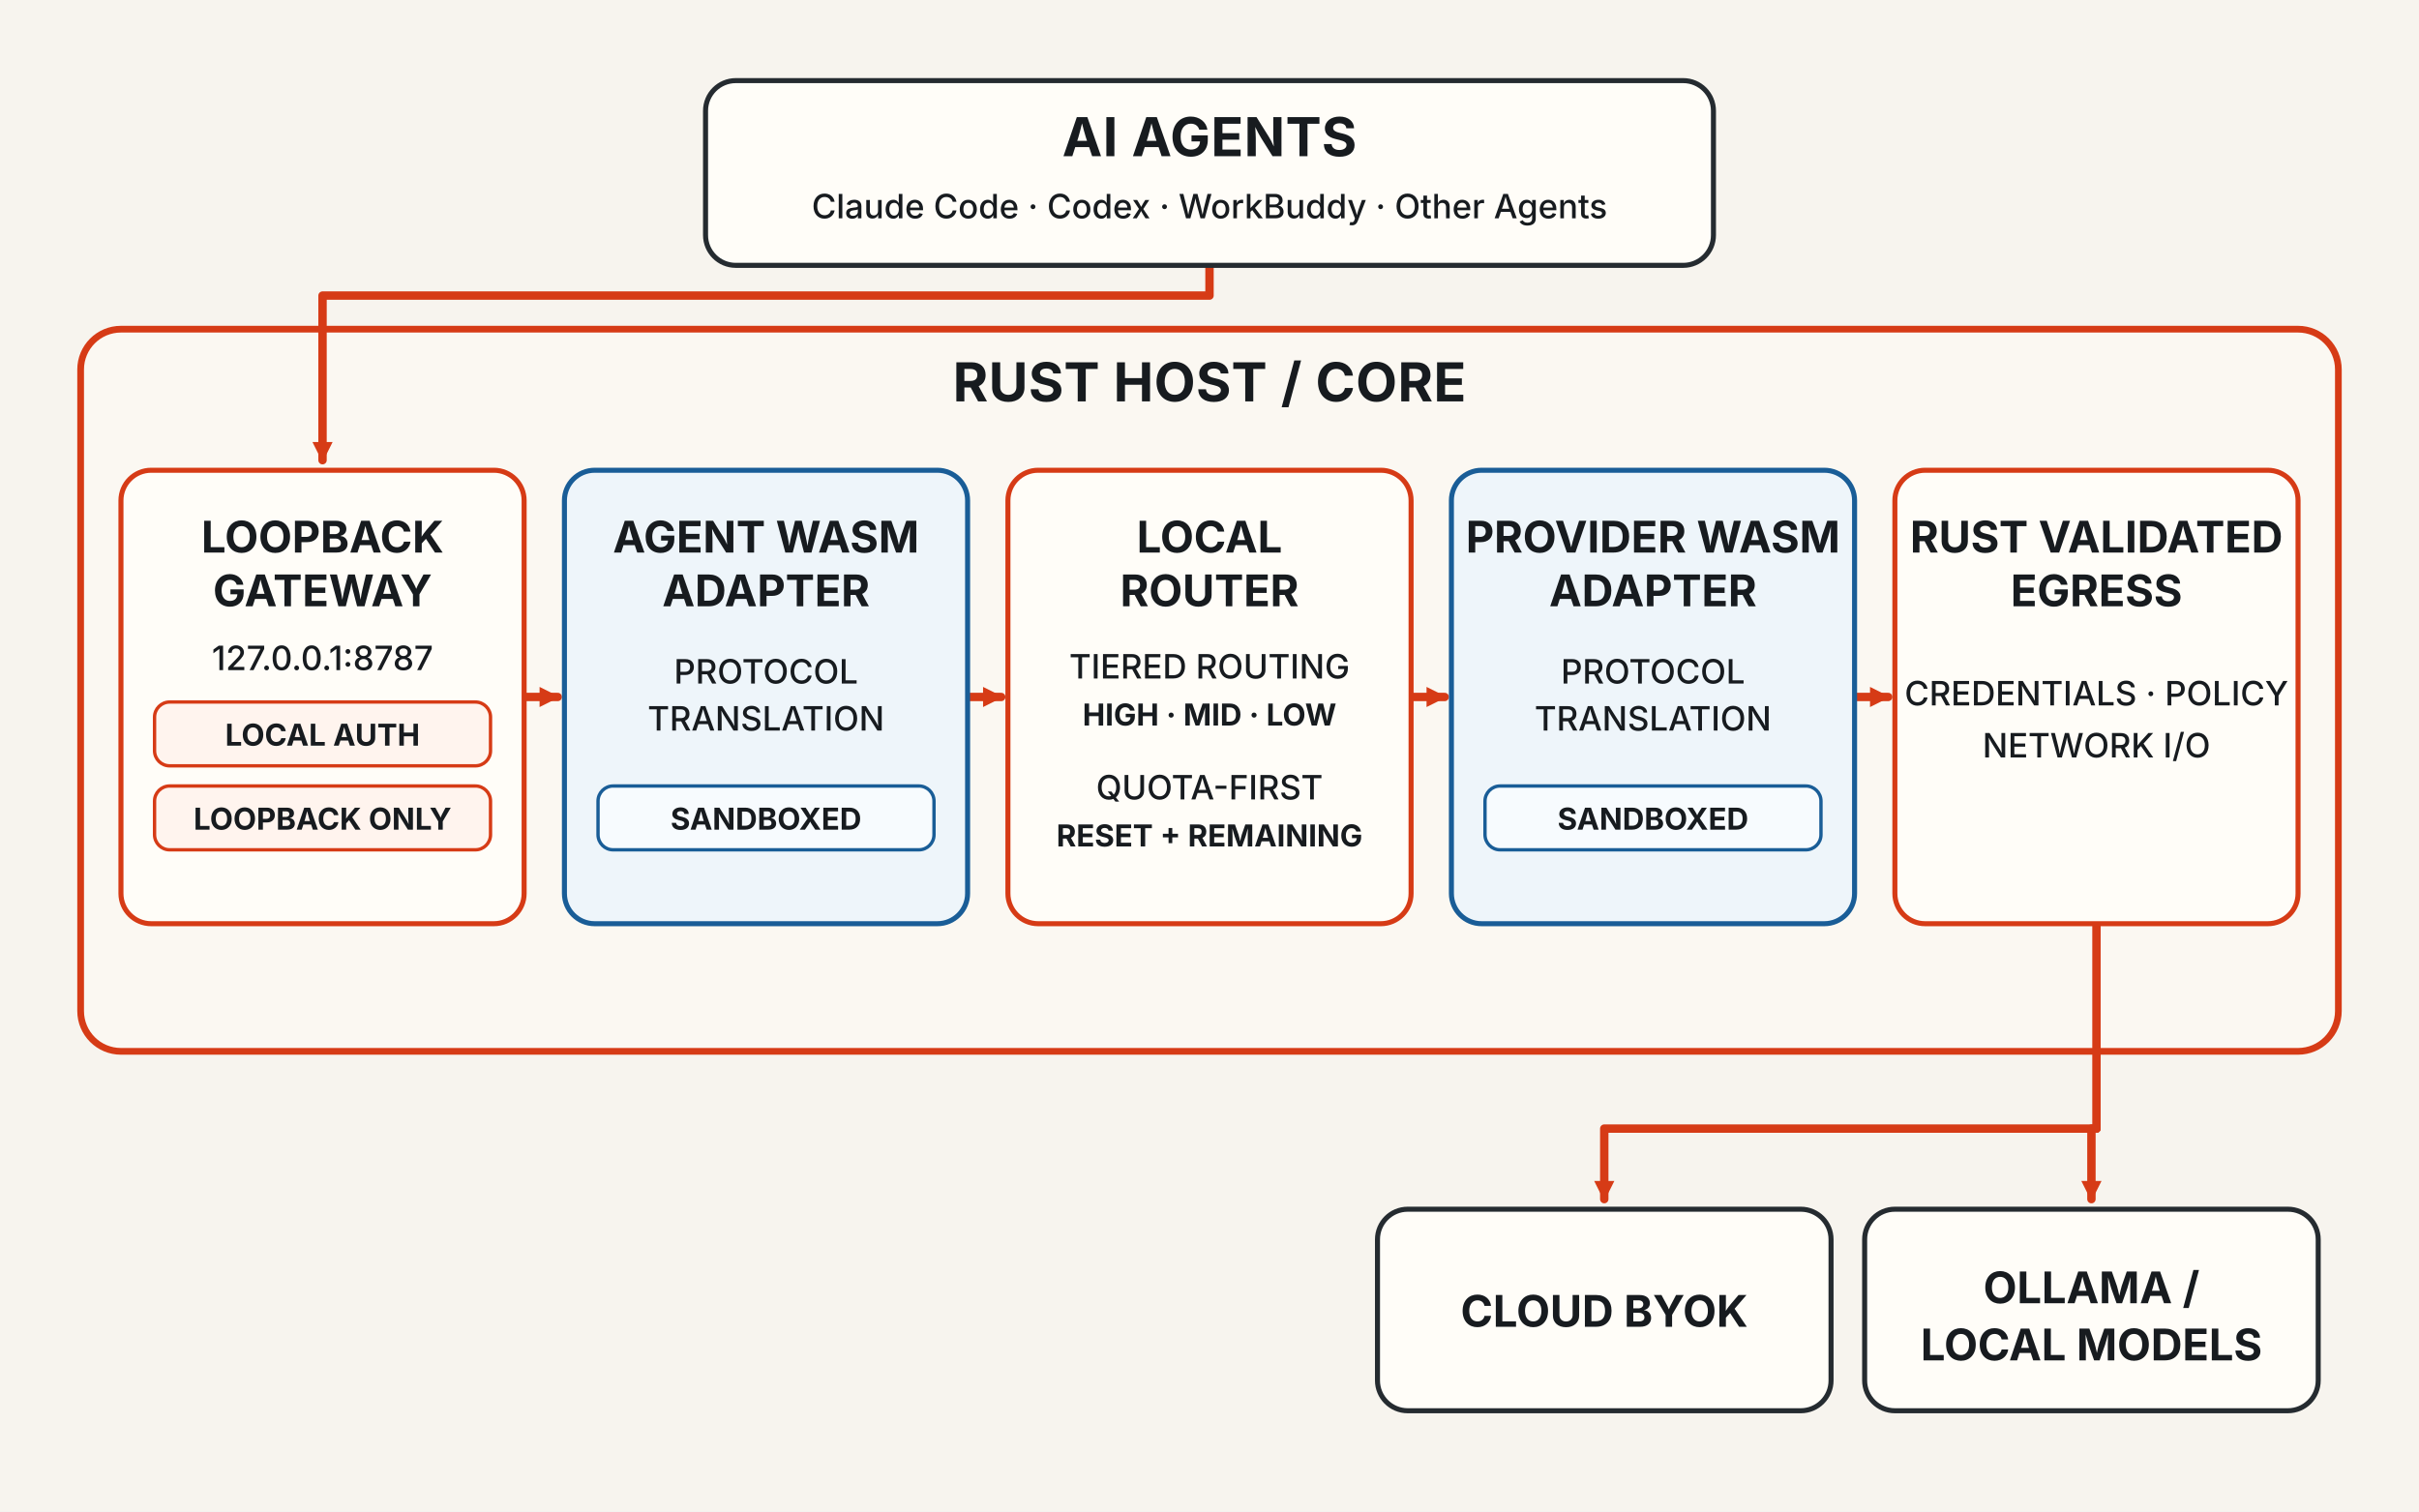
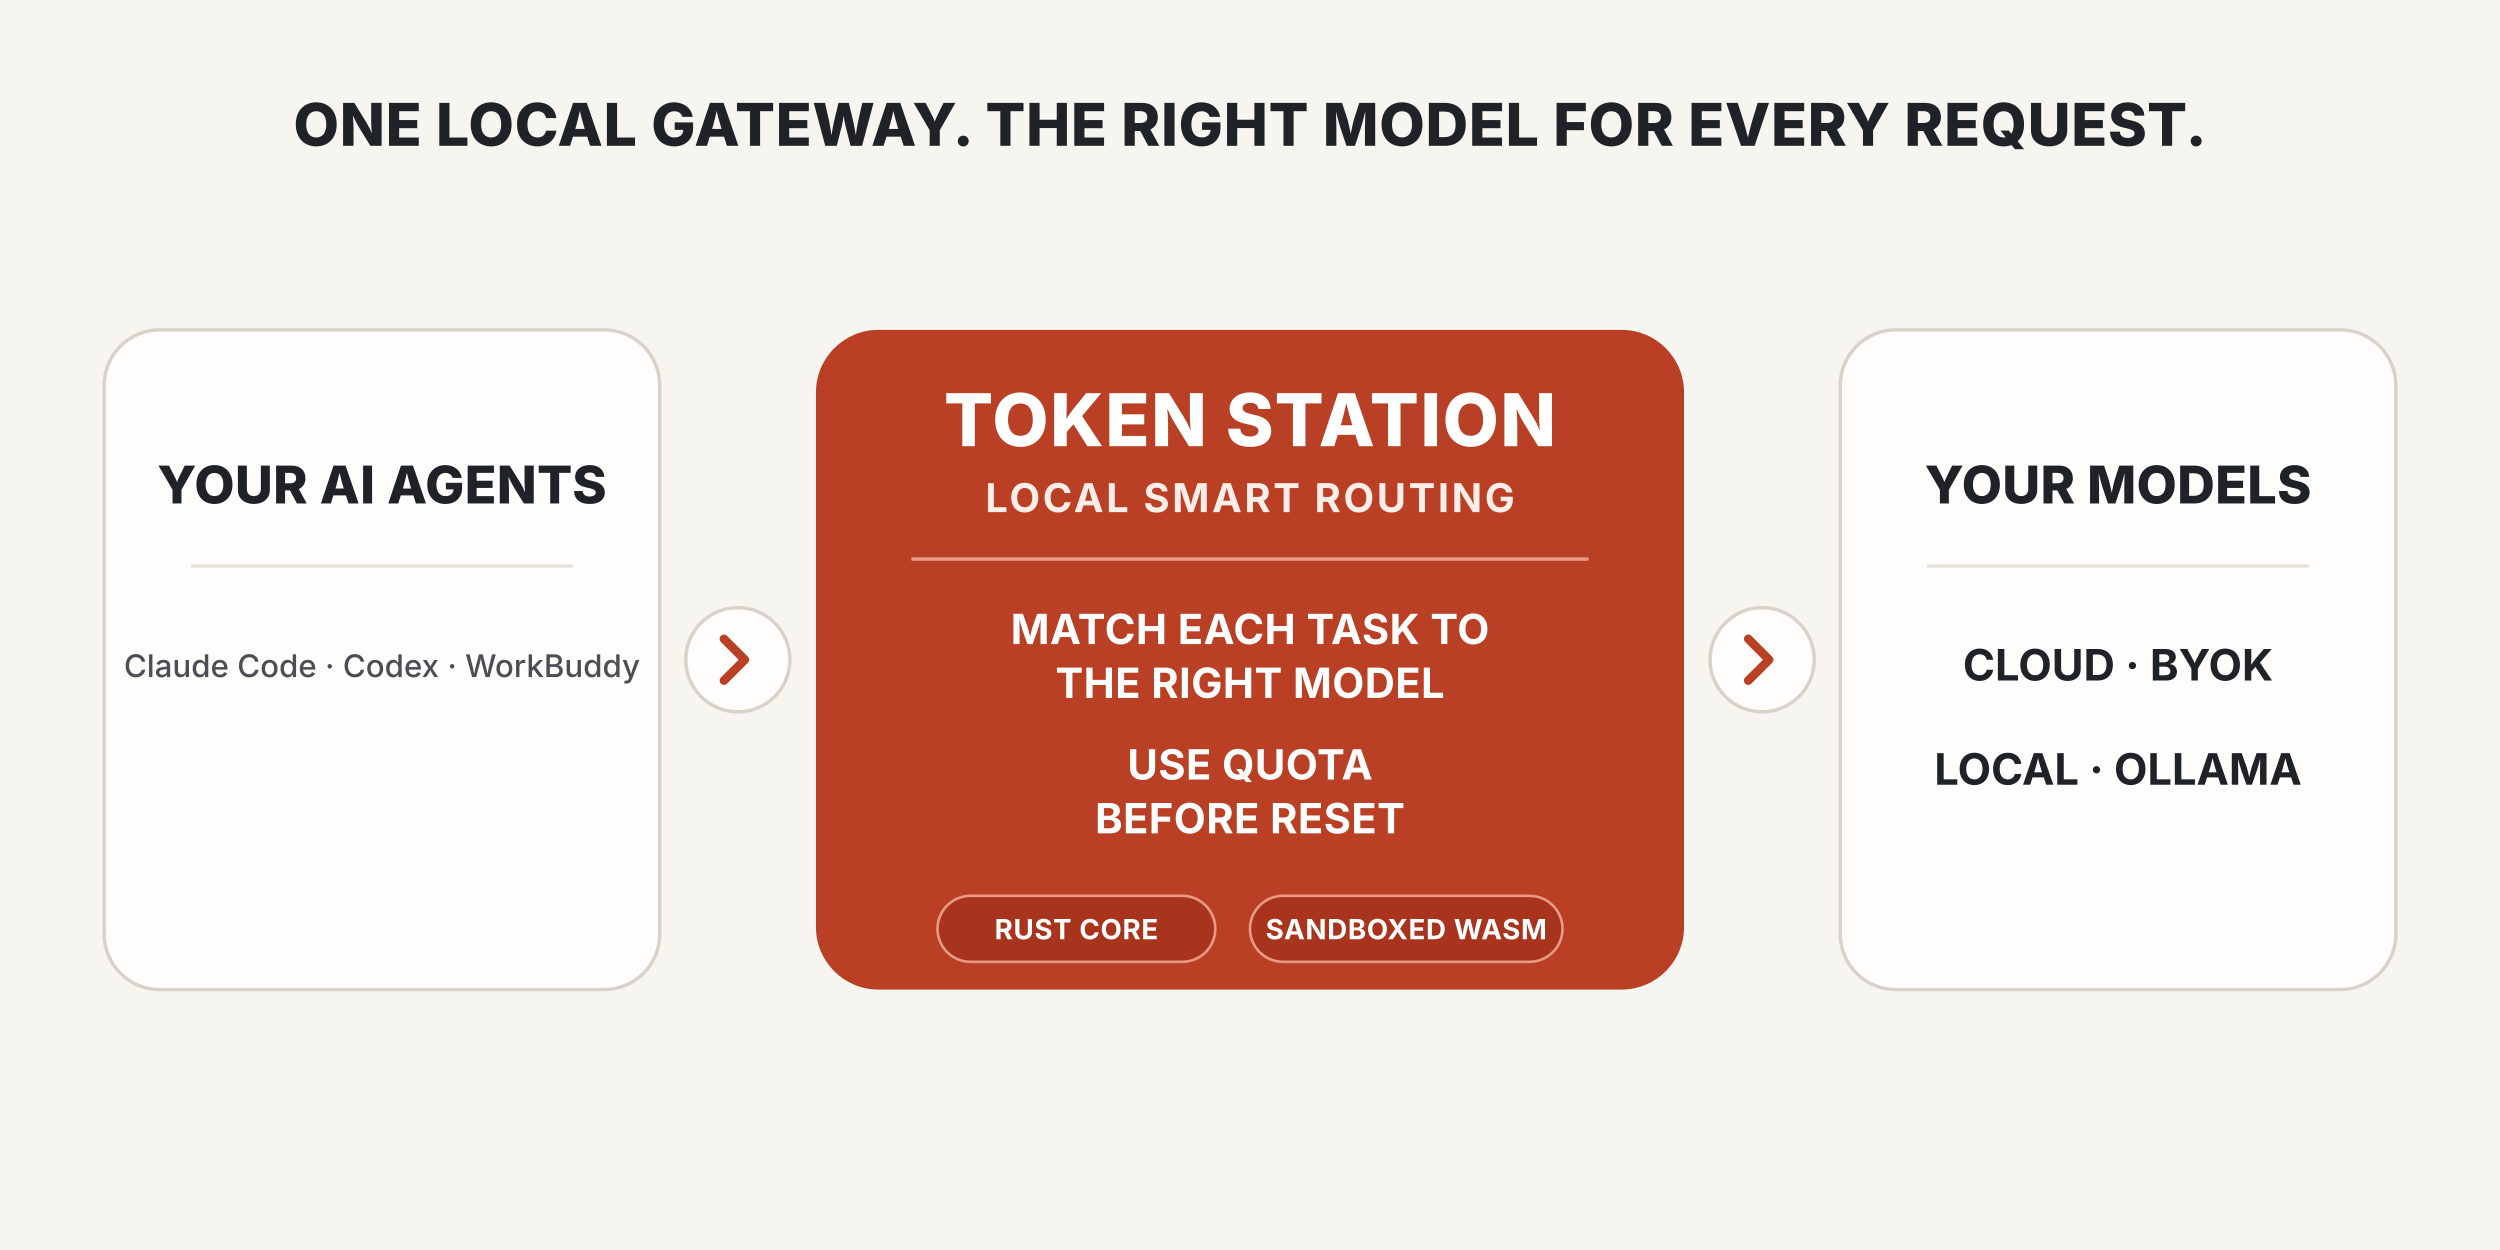
- <svg xmlns="http://www.w3.org/2000/svg" viewBox="0 0 1440 900" role="img" aria-label="Token Station request routing architecture">
-   <defs>
-     <marker id="arrow" viewBox="0 0 10 10" refX="9" refY="5" markerUnits="userSpaceOnUse" markerWidth="12" markerHeight="12" orient="auto-start-reverse">
-       <path d="M 0 0 L 10 5 L 0 10 z" fill="#D63B16" />
-     </marker>
-     <style>
-       .text{font-family:system-ui,-apple-system,"Segoe UI",sans-serif;fill:#171B1F;text-anchor:middle}
-       .title{font-size:32px;font-weight:750;letter-spacing:.3px}
-       .card-title{font-size:26px;font-weight:750}
-       .detail{font-size:20px;font-weight:550}
-       .tag{font-size:18px;font-weight:700}
-       .host{fill:#FBF8F2;stroke:#D63B16;stroke-width:4}
-       .rust-card{fill:#FFFDF8;stroke:#D63B16;stroke-width:3}
-       .wasm-card{fill:#EEF5FA;stroke:#195D97;stroke-width:3}
-       .external{fill:#FFFDF8;stroke:#252B30;stroke-width:3}
-       .rust-tag{fill:#FFF4EE;stroke:#D63B16;stroke-width:2}
-       .wasm-tag{fill:#F7FBFE;stroke:#195D97;stroke-width:2}
-       .flow{fill:none;stroke:#D63B16;stroke-width:5;stroke-linecap:round;stroke-linejoin:round}
-     </style>
-   </defs>
-   <rect width="1440" height="900" fill="#F7F4EE" />
-   <rect class="host" x="48" y="196" width="1344" height="430" rx="24" />
-   <path class="flow" d="M720 158 V176 H192 V274" marker-end="url(#arrow)" />
-   <path class="flow" d="M312 415 H332" marker-end="url(#arrow)" />
-   <path class="flow" d="M576 415 H596" marker-end="url(#arrow)" />
-   <path class="flow" d="M840 415 H860" marker-end="url(#arrow)" />
-   <path class="flow" d="M1104 415 H1124" marker-end="url(#arrow)" />
-   <path class="flow" d="M1248 550 V672" />
-   <path class="flow" d="M1248 672 H955 V714" marker-end="url(#arrow)" />
-   <path class="flow" d="M1248 672 H1245 V714" marker-end="url(#arrow)" />
-   <rect class="external" x="420" y="48" width="600" height="110" rx="18" />
-   <text class="text title" x="720" y="93">AI AGENTS</text>
-   <text class="text detail" x="720" y="130">Claude Code · Codex · WorkBuddy · Other Agents</text>
-   <text class="text title" x="720" y="239" fill="#D63B16">RUST HOST / CORE</text>
-   <rect class="rust-card" x="72" y="280" width="240" height="270" rx="18" />
-   <text class="text card-title" x="192" y="329">LOOPBACK</text>
-   <text class="text card-title" x="192" y="361">GATEWAY</text>
-   <text class="text detail" x="192" y="399">127.0.0.1:8787</text>
-   <rect class="rust-tag" x="92" y="418" width="200" height="38" rx="9" />
-   <text class="text tag" x="192" y="444" fill="#B92F12">LOCAL AUTH</text>
-   <rect class="rust-tag" x="92" y="468" width="200" height="38" rx="9" />
-   <text class="text tag" x="192" y="494" fill="#B92F12">LOOPBACK ONLY</text>
-   <rect class="wasm-card" x="336" y="280" width="240" height="270" rx="18" />
-   <text class="text card-title" x="456" y="329">AGENT WASM</text>
-   <text class="text card-title" x="456" y="361">ADAPTER</text>
-   <text class="text detail" x="456" y="407">PROTOCOL</text>
-   <text class="text detail" x="456" y="435">TRANSLATION</text>
-   <rect class="wasm-tag" x="356" y="468" width="200" height="38" rx="9" />
-   <text class="text tag" x="456" y="494" fill="#195D97">SANDBOXED</text>
-   <rect class="rust-card" x="600" y="280" width="240" height="270" rx="18" />
-   <text class="text card-title" x="720" y="329">LOCAL</text>
-   <text class="text card-title" x="720" y="361">ROUTER</text>
-   <text class="text detail" x="720" y="404">TIERED ROUTING</text>
-   <text class="text tag" x="720" y="432" fill="#B92F12">HIGH · MID · LOW</text>
-   <text class="text detail" x="720" y="476">QUOTA-FIRST</text>
-   <text class="text tag" x="720" y="504" fill="#B92F12">RESET + REMAINING</text>
-   <rect class="wasm-card" x="864" y="280" width="240" height="270" rx="18" />
-   <text class="text card-title" x="984" y="329">PROVIDER WASM</text>
-   <text class="text card-title" x="984" y="361">ADAPTER</text>
-   <text class="text detail" x="984" y="407">PROTOCOL</text>
-   <text class="text detail" x="984" y="435">TRANSLATION</text>
-   <rect class="wasm-tag" x="884" y="468" width="200" height="38" rx="9" />
-   <text class="text tag" x="984" y="494" fill="#195D97">SANDBOXED</text>
-   <rect class="rust-card" x="1128" y="280" width="240" height="270" rx="18" />
-   <text class="text card-title" x="1248" y="329">RUST VALIDATED</text>
-   <text class="text card-title" x="1248" y="361">EGRESS</text>
-   <text class="text detail" x="1248" y="420">CREDENTIALS · POLICY</text>
-   <text class="text detail" x="1248" y="451">NETWORK I/O</text>
-   <rect class="external" x="820" y="720" width="270" height="120" rx="18" />
-   <text class="text card-title" x="955" y="790">CLOUD BYOK</text>
-   <rect class="external" x="1110" y="720" width="270" height="120" rx="18" />
-   <text class="text card-title" x="1245" y="776">OLLAMA /</text>
-   <text class="text card-title" x="1245" y="810">LOCAL MODELS</text>
+ <svg xmlns="http://www.w3.org/2000/svg" viewBox="0 0 1440 720" role="img" aria-label="How Token Station works">
+   <style>
+     .text{font-family:system-ui,-apple-system,"Segoe UI",sans-serif;text-anchor:middle}
+     .headline{font-size:34px;font-weight:760;letter-spacing:.4px;fill:#1F2328}
+     .card-title{font-size:30px;font-weight:760;letter-spacing:.2px;fill:#1F2328}
+     .body{font-size:18px;font-weight:520;fill:#4A4F55}
+     .center-title{font-size:42px;font-weight:800;letter-spacing:.8px;fill:#FFFFFF}
+     .center-subtitle{font-size:23px;font-weight:700;letter-spacing:1.5px;fill:#FFEDE7}
+     .value{font-size:24px;font-weight:680;letter-spacing:.25px;fill:#FFFFFF}
+     .pill-text{font-size:16px;font-weight:750;letter-spacing:.35px;fill:#FFFFFF}
+     .destination{font-size:25px;font-weight:700;fill:#1F2328}
+   </style>
+   <rect width="1440" height="720" fill="#F7F5F0" />
+   <text class="text headline" x="720" y="84">ONE LOCAL GATEWAY. THE RIGHT MODEL FOR EVERY REQUEST.</text>
+   <rect x="60" y="190" width="320" height="380" rx="32" fill="#FFFDFC" stroke="#D8D3CA" stroke-width="2" />
+   <rect x="470" y="190" width="500" height="380" rx="36" fill="#B94024" />
+   <rect x="1060" y="190" width="320" height="380" rx="32" fill="#FFFDFC" stroke="#D8D3CA" stroke-width="2" />
+   <circle cx="425" cy="380" r="30" fill="#FFFDFC" stroke="#D8D3CA" stroke-width="2" />
+   <path d="M417 368 L429 380 L417 392" fill="none" stroke="#B94024" stroke-width="5" stroke-linecap="round" stroke-linejoin="round" />
+   <circle cx="1015" cy="380" r="30" fill="#FFFDFC" stroke="#D8D3CA" stroke-width="2" />
+   <path d="M1007 368 L1019 380 L1007 392" fill="none" stroke="#B94024" stroke-width="5" stroke-linecap="round" stroke-linejoin="round" />
+   <text class="text card-title" x="220" y="290">YOUR AI AGENTS</text>
+   <line x1="110" y1="326" x2="330" y2="326" stroke="#E5E1DA" stroke-width="2" />
+   <text class="text body" x="220" y="390">Claude Code · Codex · WorkBuddy</text>
+   <text class="text center-title" x="720" y="257">TOKEN STATION</text>
+   <text class="text center-subtitle" x="720" y="295">LOCAL SMART ROUTING</text>
+   <line x1="525" y1="322" x2="915" y2="322" stroke="#E99A84" stroke-width="2" />
+   <text class="text value" x="720" y="371">MATCH EACH TASK TO</text>
+   <text class="text value" x="720" y="402">THE RIGHT MODEL</text>
+   <text class="text value" x="720" y="449">USE QUOTA</text>
+   <text class="text value" x="720" y="480">BEFORE RESET</text>
+   <rect x="540" y="516" width="160" height="38" rx="19" fill="#A9341D" stroke="#E99A84" stroke-width="1.5" />
+   <text class="text pill-text" x="620" y="541">RUST CORE</text>
+   <rect x="720" y="516" width="180" height="38" rx="19" fill="#A9341D" stroke="#E99A84" stroke-width="1.5" />
+   <text class="text pill-text" x="810" y="541">SANDBOXED WASM</text>
+   <text class="text card-title" x="1220" y="290">YOUR MODELS</text>
+   <line x1="1110" y1="326" x2="1330" y2="326" stroke="#E5E1DA" stroke-width="2" />
+   <text class="text destination" x="1220" y="392">CLOUD · BYOK</text>
+   <text class="text destination" x="1220" y="452">LOCAL · OLLAMA</text>
</svg>
